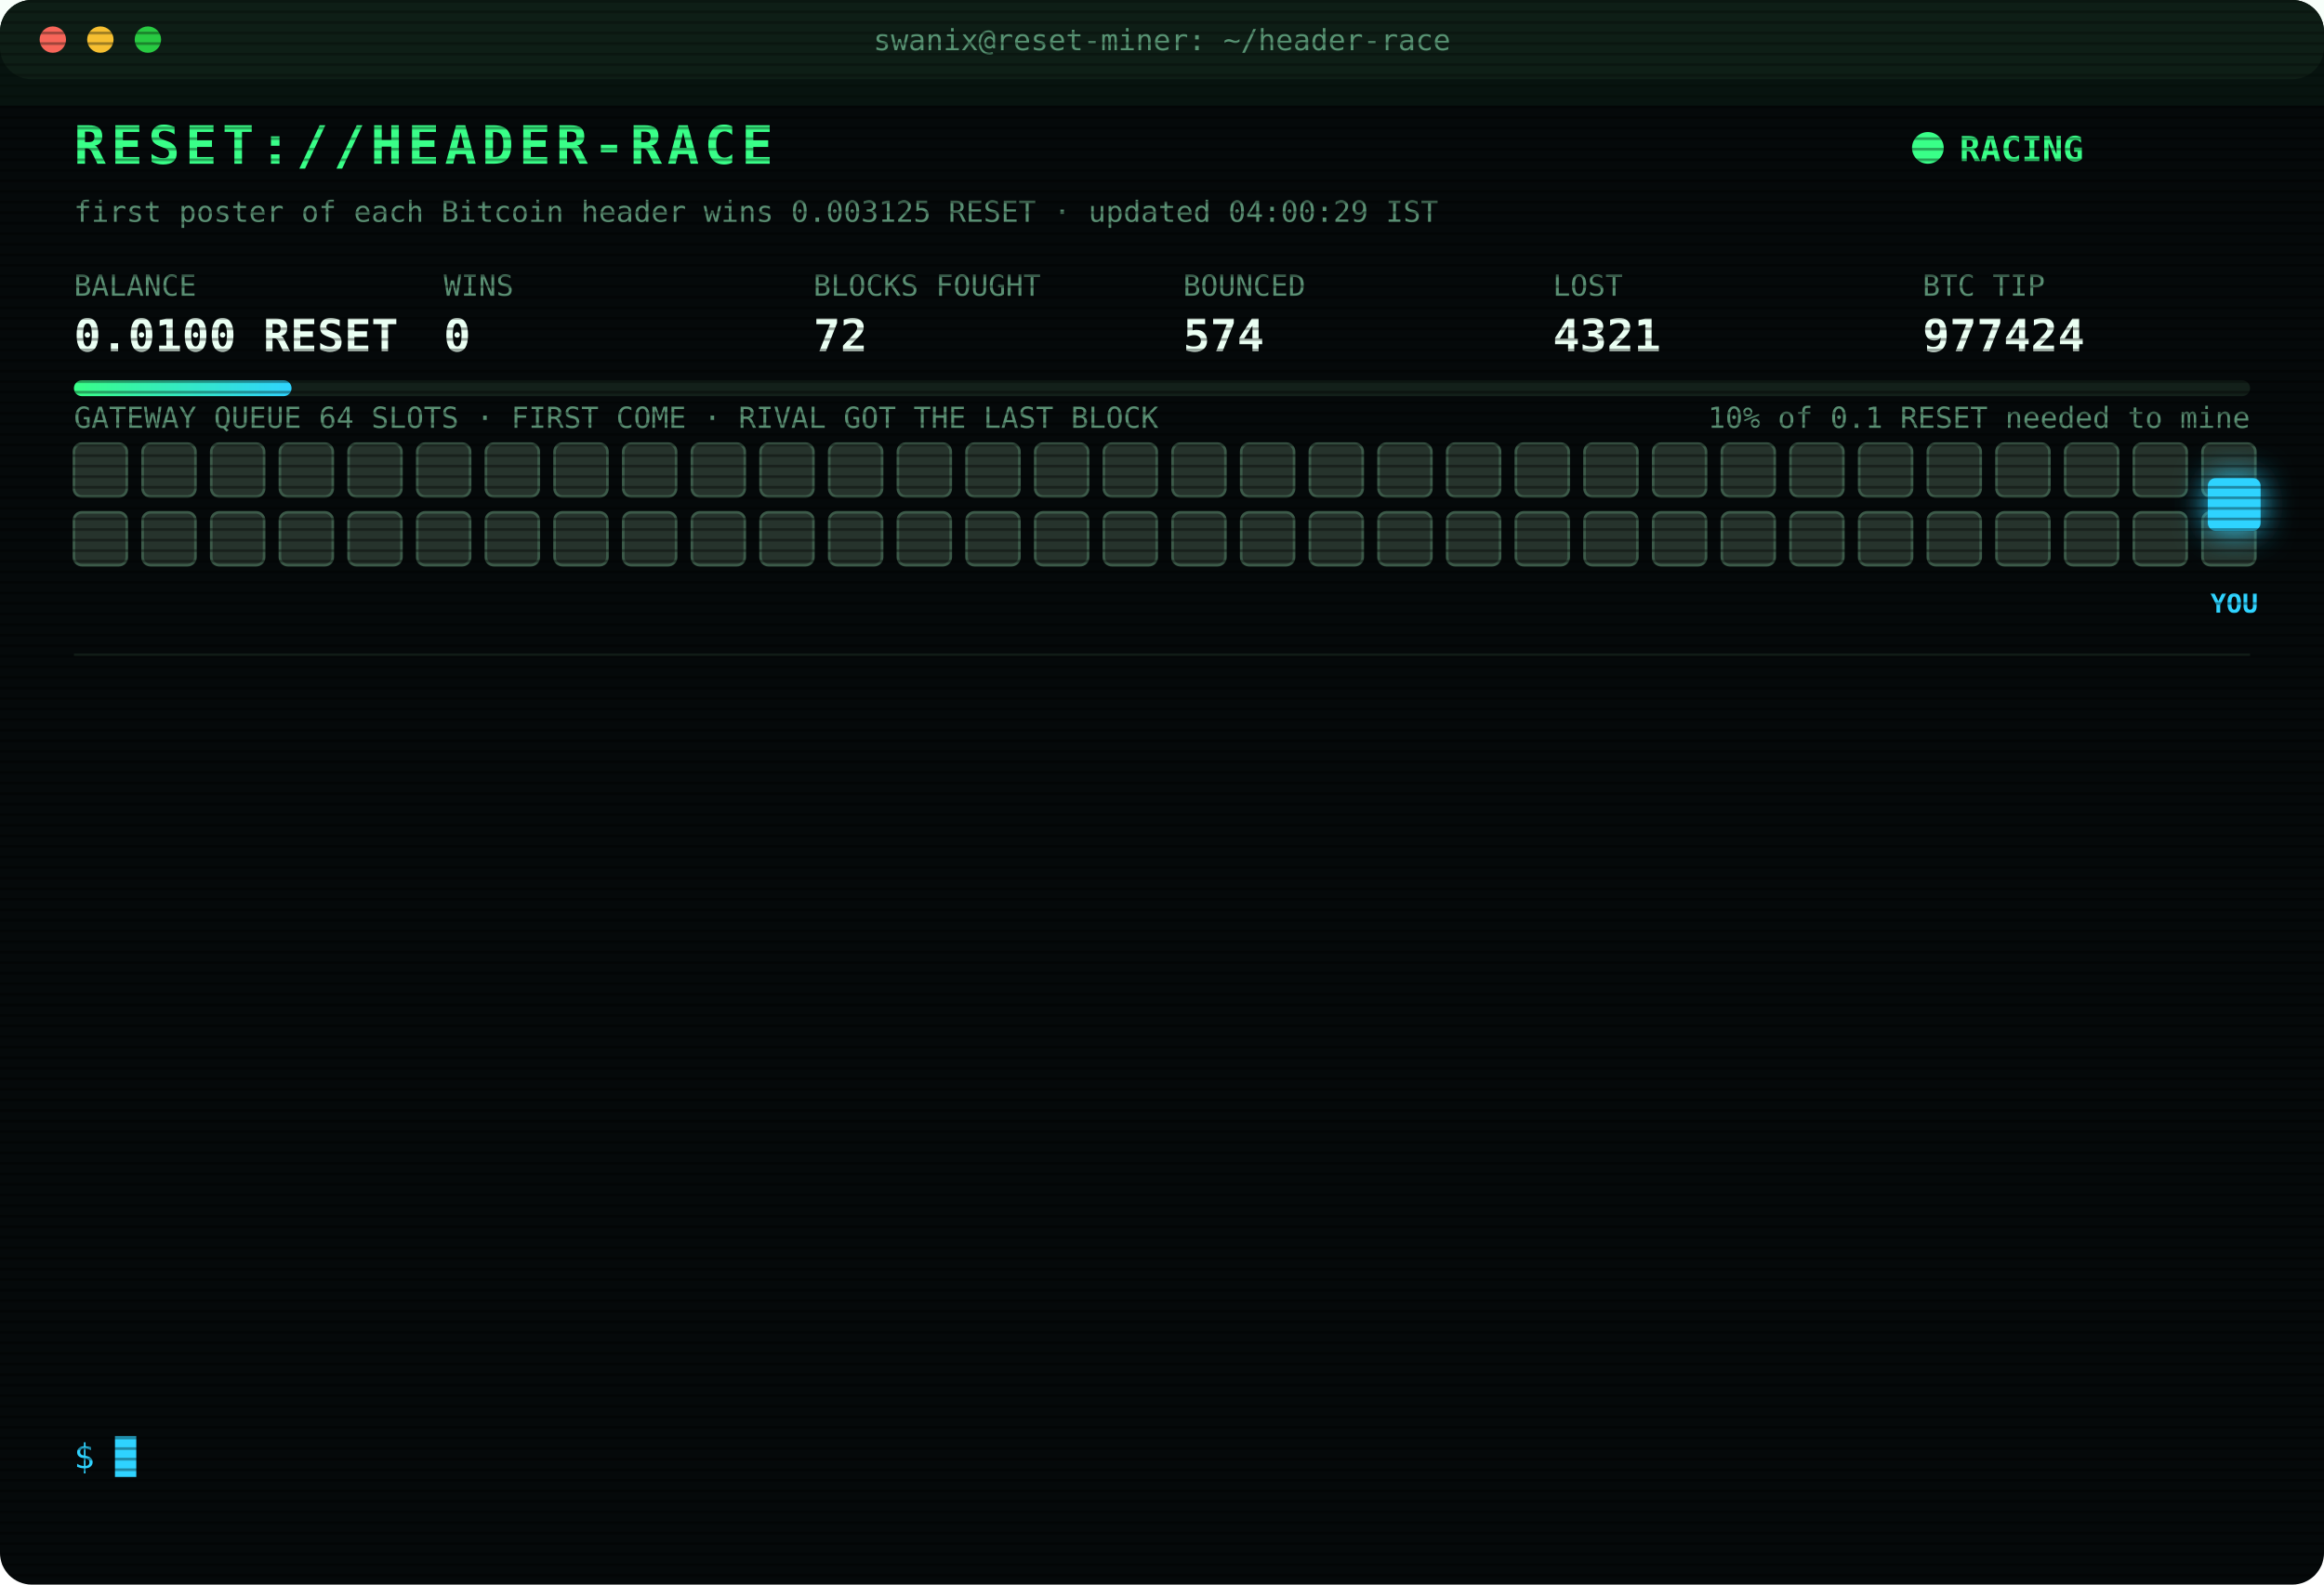
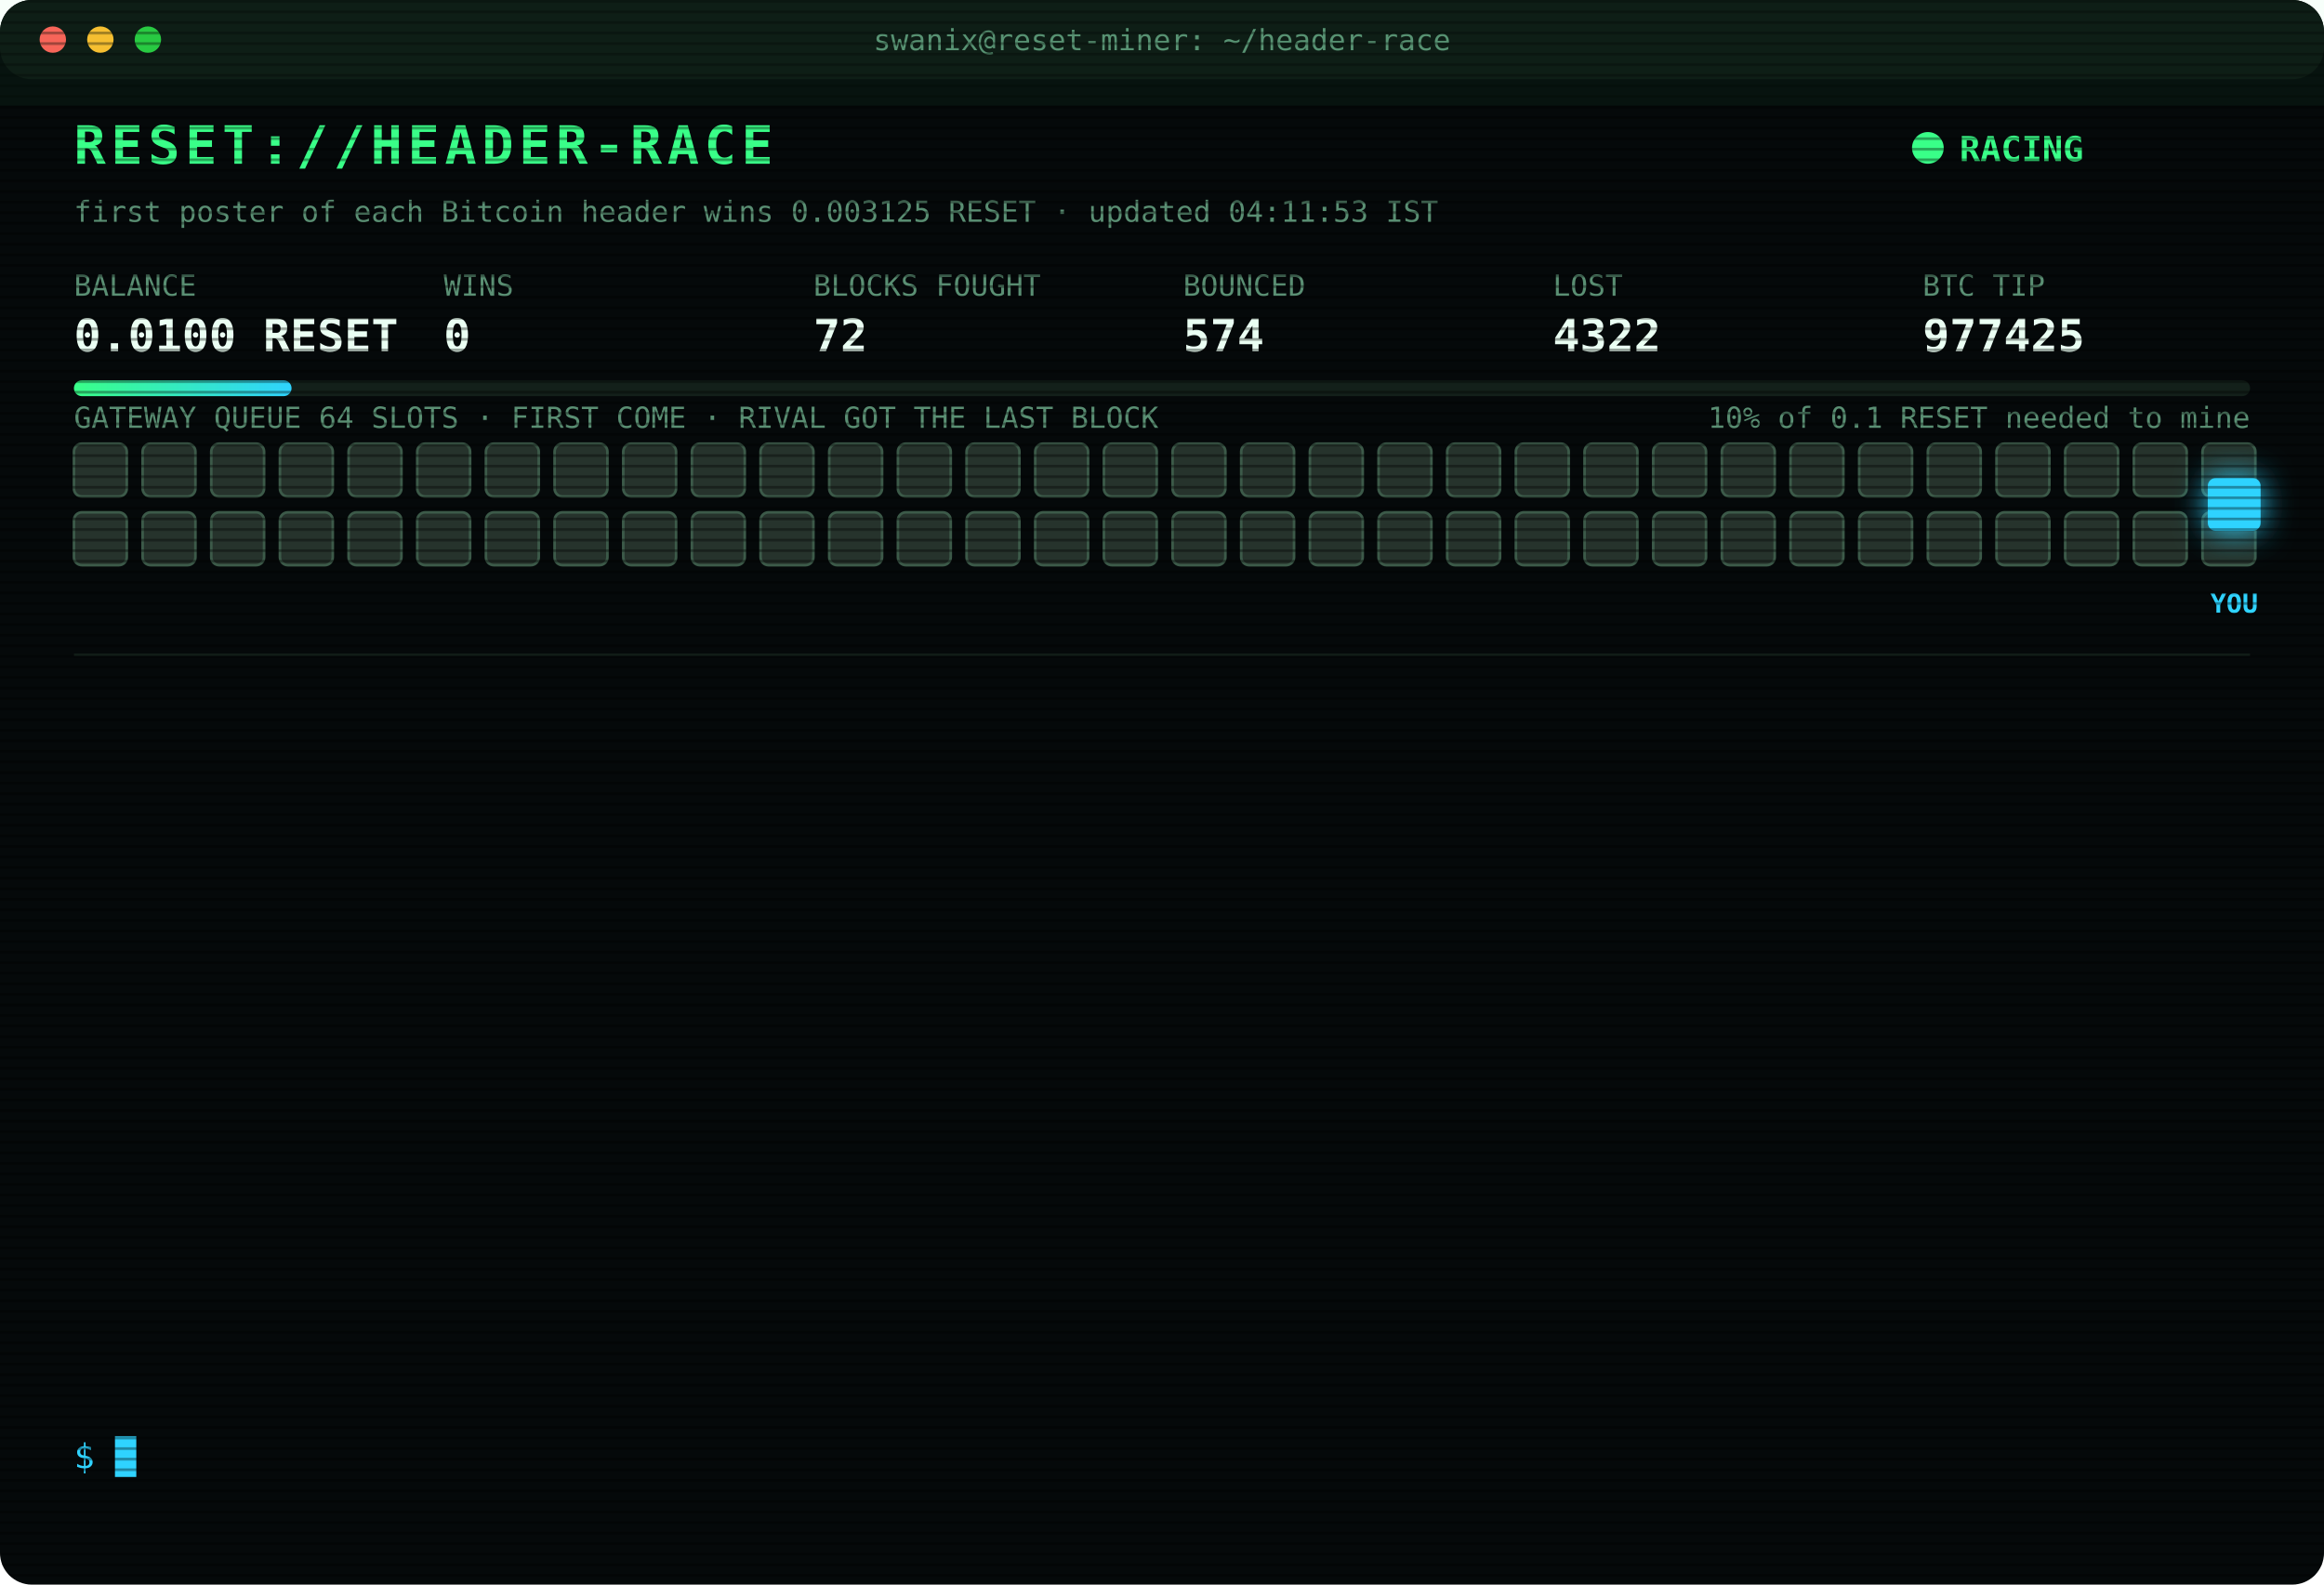
<svg xmlns="http://www.w3.org/2000/svg" width="880" height="600" viewBox="0 0 880 600" font-family="ui-monospace,SFMono-Regular,Menlo,Consolas,monospace">
  <style>
text{font-size:13px;fill:#7CFFB2}
.title{font-size:20px;font-weight:700;fill:#39FF88;letter-spacing:2px;animation:glitch 3s infinite steps(1)}
.sub{fill:#2fd3ff}.k{fill:#5a8f73;font-size:11px}.v{font-size:17px;font-weight:700;fill:#eafff3}
.ts{fill:#3f6b56}.boot{fill:#2fd3ff}.dim{fill:#5a8f73}.bad{fill:#ff4d6d}.warn{fill:#ffd23f}.mag{fill:#ff5cf0}.win{fill:#39FF88;font-weight:700}
.tag{font-size:10px;fill:#2fd3ff;font-weight:700}
.rival{fill:#26332c;stroke:#3c5a49;animation:jam 1.2s infinite alternate}
.idle{fill:#141c18;stroke:#22302a;animation:breathe 4s infinite}
.me{fill:#2fd3ff;filter:drop-shadow(0 0 6px #2fd3ff)}
.hover{animation:nudge 1.1s infinite ease-in-out}.bounce{animation:kick 1.4s infinite}
.ln{opacity:0;animation:in .4s forwards}
.cur{animation:blink 1s infinite steps(1)}
.scan{animation:scan 6s infinite linear}
.led{animation:blink 1.4s infinite}
@keyframes in{from{opacity:0;transform:translateX(-6px)}to{opacity:1;transform:none}}
@keyframes blink{50%{opacity:0}}
@keyframes jam{to{fill:#33463b}}
@keyframes breathe{50%{opacity:.4}}
@keyframes nudge{50%{transform:translateX(-10px)}}
@keyframes kick{0%,100%{transform:none}30%{transform:translateX(-14px)}55%{transform:translateX(10px) translateY(-6px)}}
@keyframes glitch{0%,92%{transform:none}93%{transform:translateX(2px);fill:#ff4d6d}95%{transform:translateX(-2px);fill:#2fd3ff}97%{transform:none}}
@keyframes scan{from{transform:translateY(-40px)}to{transform:translateY(600px)}}
</style>
  <defs>
    <pattern id="sl" width="4" height="4" patternUnits="userSpaceOnUse">
      <rect width="4" height="1" fill="#000" opacity=".35" />
    </pattern>
    <linearGradient id="bar">
      <stop offset="0" stop-color="#39FF88" />
      <stop offset="1" stop-color="#2fd3ff" />
    </linearGradient>
  </defs>
  <rect width="880" height="600" rx="12" fill="#05090a" />
  <rect width="880" height="30" rx="12" fill="#0d1512" />
  <circle cx="20" cy="15" r="5" fill="#ff5f57" />
  <circle cx="38" cy="15" r="5" fill="#febc2e" />
  <circle cx="56" cy="15" r="5" fill="#28c840" />
  <text x="440" y="19" text-anchor="middle" class="k">swanix@reset-miner: ~/header-race</text>
  <text x="28" y="62" class="title">RESET://HEADER-RACE</text>
  <circle class="led" cx="730" cy="56" r="6" fill="#39FF88" />
  <text x="742" y="61" class="win">RACING</text>
-   <text x="28" y="84" class="k">first poster of each Bitcoin header wins 0.003125 RESET · updated 04:00:29 IST</text>
+   <text x="28" y="84" class="k">first poster of each Bitcoin header wins 0.003125 RESET · updated 04:11:53 IST</text>
  <text x="28" y="112" class="k">BALANCE</text>
  <text x="28" y="133" class="v">0.0100 RESET</text>
  <text x="168" y="112" class="k">WINS</text>
  <text x="168" y="133" class="v">0</text>
  <text x="308" y="112" class="k">BLOCKS FOUGHT</text>
  <text x="308" y="133" class="v">72</text>
  <text x="448" y="112" class="k">BOUNCED</text>
  <text x="448" y="133" class="v">574</text>
  <text x="588" y="112" class="k">LOST</text>
-   <text x="588" y="133" class="v">4321</text>
+   <text x="588" y="133" class="v">4322</text>
  <text x="728" y="112" class="k">BTC TIP</text>
-   <text x="728" y="133" class="v">977424</text>
+   <text x="728" y="133" class="v">977425</text>
  <rect x="28" y="144" width="824" height="6" rx="3" fill="#13201a" />
  <rect x="28" y="144" width="82.4" height="6" rx="3" fill="url(#bar)" />
  <text x="852" y="162" text-anchor="end" class="k">10% of 0.1 RESET needed to mine</text>
  <text x="28" y="162" class="k">GATEWAY QUEUE 64 SLOTS · FIRST COME · RIVAL GOT THE LAST BLOCK</text>
  <rect class="rival" x="28" y="168" width="20" height="20" rx="3" style="animation-delay:0.00s" />
  <rect class="rival" x="54" y="168" width="20" height="20" rx="3" style="animation-delay:0.05s" />
  <rect class="rival" x="80" y="168" width="20" height="20" rx="3" style="animation-delay:0.10s" />
  <rect class="rival" x="106" y="168" width="20" height="20" rx="3" style="animation-delay:0.15s" />
  <rect class="rival" x="132" y="168" width="20" height="20" rx="3" style="animation-delay:0.20s" />
  <rect class="rival" x="158" y="168" width="20" height="20" rx="3" style="animation-delay:0.25s" />
  <rect class="rival" x="184" y="168" width="20" height="20" rx="3" style="animation-delay:0.30s" />
  <rect class="rival" x="210" y="168" width="20" height="20" rx="3" style="animation-delay:0.35s" />
  <rect class="rival" x="236" y="168" width="20" height="20" rx="3" style="animation-delay:0.40s" />
  <rect class="rival" x="262" y="168" width="20" height="20" rx="3" style="animation-delay:0.45s" />
  <rect class="rival" x="288" y="168" width="20" height="20" rx="3" style="animation-delay:0.50s" />
  <rect class="rival" x="314" y="168" width="20" height="20" rx="3" style="animation-delay:0.55s" />
  <rect class="rival" x="340" y="168" width="20" height="20" rx="3" style="animation-delay:0.60s" />
  <rect class="rival" x="366" y="168" width="20" height="20" rx="3" style="animation-delay:0.65s" />
  <rect class="rival" x="392" y="168" width="20" height="20" rx="3" style="animation-delay:0.70s" />
  <rect class="rival" x="418" y="168" width="20" height="20" rx="3" style="animation-delay:0.75s" />
  <rect class="rival" x="444" y="168" width="20" height="20" rx="3" style="animation-delay:0.80s" />
  <rect class="rival" x="470" y="168" width="20" height="20" rx="3" style="animation-delay:0.85s" />
  <rect class="rival" x="496" y="168" width="20" height="20" rx="3" style="animation-delay:0.90s" />
  <rect class="rival" x="522" y="168" width="20" height="20" rx="3" style="animation-delay:0.95s" />
  <rect class="rival" x="548" y="168" width="20" height="20" rx="3" style="animation-delay:1.00s" />
  <rect class="rival" x="574" y="168" width="20" height="20" rx="3" style="animation-delay:1.05s" />
  <rect class="rival" x="600" y="168" width="20" height="20" rx="3" style="animation-delay:1.10s" />
  <rect class="rival" x="626" y="168" width="20" height="20" rx="3" style="animation-delay:1.15s" />
  <rect class="rival" x="652" y="168" width="20" height="20" rx="3" style="animation-delay:1.20s" />
  <rect class="rival" x="678" y="168" width="20" height="20" rx="3" style="animation-delay:1.25s" />
  <rect class="rival" x="704" y="168" width="20" height="20" rx="3" style="animation-delay:1.30s" />
  <rect class="rival" x="730" y="168" width="20" height="20" rx="3" style="animation-delay:1.35s" />
  <rect class="rival" x="756" y="168" width="20" height="20" rx="3" style="animation-delay:1.40s" />
  <rect class="rival" x="782" y="168" width="20" height="20" rx="3" style="animation-delay:1.45s" />
  <rect class="rival" x="808" y="168" width="20" height="20" rx="3" style="animation-delay:1.50s" />
  <rect class="rival" x="834" y="168" width="20" height="20" rx="3" style="animation-delay:1.55s" />
  <rect class="rival" x="28" y="194" width="20" height="20" rx="3" style="animation-delay:1.60s" />
  <rect class="rival" x="54" y="194" width="20" height="20" rx="3" style="animation-delay:1.65s" />
  <rect class="rival" x="80" y="194" width="20" height="20" rx="3" style="animation-delay:1.70s" />
  <rect class="rival" x="106" y="194" width="20" height="20" rx="3" style="animation-delay:1.75s" />
  <rect class="rival" x="132" y="194" width="20" height="20" rx="3" style="animation-delay:1.80s" />
  <rect class="rival" x="158" y="194" width="20" height="20" rx="3" style="animation-delay:1.85s" />
  <rect class="rival" x="184" y="194" width="20" height="20" rx="3" style="animation-delay:1.90s" />
  <rect class="rival" x="210" y="194" width="20" height="20" rx="3" style="animation-delay:1.95s" />
  <rect class="rival" x="236" y="194" width="20" height="20" rx="3" style="animation-delay:2.00s" />
  <rect class="rival" x="262" y="194" width="20" height="20" rx="3" style="animation-delay:2.05s" />
  <rect class="rival" x="288" y="194" width="20" height="20" rx="3" style="animation-delay:2.10s" />
  <rect class="rival" x="314" y="194" width="20" height="20" rx="3" style="animation-delay:2.15s" />
  <rect class="rival" x="340" y="194" width="20" height="20" rx="3" style="animation-delay:2.20s" />
  <rect class="rival" x="366" y="194" width="20" height="20" rx="3" style="animation-delay:2.25s" />
  <rect class="rival" x="392" y="194" width="20" height="20" rx="3" style="animation-delay:2.30s" />
  <rect class="rival" x="418" y="194" width="20" height="20" rx="3" style="animation-delay:2.35s" />
  <rect class="rival" x="444" y="194" width="20" height="20" rx="3" style="animation-delay:2.40s" />
  <rect class="rival" x="470" y="194" width="20" height="20" rx="3" style="animation-delay:2.45s" />
  <rect class="rival" x="496" y="194" width="20" height="20" rx="3" style="animation-delay:2.50s" />
  <rect class="rival" x="522" y="194" width="20" height="20" rx="3" style="animation-delay:2.55s" />
  <rect class="rival" x="548" y="194" width="20" height="20" rx="3" style="animation-delay:2.60s" />
  <rect class="rival" x="574" y="194" width="20" height="20" rx="3" style="animation-delay:2.65s" />
  <rect class="rival" x="600" y="194" width="20" height="20" rx="3" style="animation-delay:2.70s" />
  <rect class="rival" x="626" y="194" width="20" height="20" rx="3" style="animation-delay:2.75s" />
  <rect class="rival" x="652" y="194" width="20" height="20" rx="3" style="animation-delay:2.80s" />
  <rect class="rival" x="678" y="194" width="20" height="20" rx="3" style="animation-delay:2.85s" />
  <rect class="rival" x="704" y="194" width="20" height="20" rx="3" style="animation-delay:2.90s" />
  <rect class="rival" x="730" y="194" width="20" height="20" rx="3" style="animation-delay:2.95s" />
  <rect class="rival" x="756" y="194" width="20" height="20" rx="3" style="animation-delay:3.00s" />
  <rect class="rival" x="782" y="194" width="20" height="20" rx="3" style="animation-delay:3.05s" />
  <rect class="rival" x="808" y="194" width="20" height="20" rx="3" style="animation-delay:3.10s" />
  <rect class="rival" x="834" y="194" width="20" height="20" rx="3" style="animation-delay:3.15s" />
  <g class="hover">
    <rect class="me" x="836" y="181" width="20" height="20" rx="3" />
    <text class="tag" x="846" y="232" text-anchor="middle">YOU</text>
  </g>
  <line x1="28" x2="852" y1="248" y2="248" stroke="#13201a" />
  <g class="ln" style="animation-delay:0.40s">
-     <text x="28" y="270" class="ts">02:00:29</text>
-     <text x="104" y="270" class="boot">[BOOT] racer v3 online · 3 feeds · stint 340m</text>
+     <text x="28" y="270" class="ts">02:28:54</text>
+     <text x="104" y="270" class="bad">[LOST] #977412 taken by a rival miner</text>
  </g>
  <g class="ln" style="animation-delay:0.65s">
-     <text x="28" y="292" class="ts">02:28:54</text>
-     <text x="104" y="292" class="bad">[LOST] #977412 taken by a rival miner</text>
+     <text x="28" y="292" class="ts">02:29:08</text>
+     <text x="104" y="292" class="bad">[LOST] #977413 taken by a rival miner</text>
  </g>
  <g class="ln" style="animation-delay:0.90s">
-     <text x="28" y="314" class="ts">02:29:08</text>
-     <text x="104" y="314" class="bad">[LOST] #977413 taken by a rival miner</text>
+     <text x="28" y="314" class="ts">02:38:47</text>
+     <text x="104" y="314" class="bad">[LOST] #977414 taken by a rival miner</text>
  </g>
  <g class="ln" style="animation-delay:1.15s">
-     <text x="28" y="336" class="ts">02:38:47</text>
-     <text x="104" y="336" class="bad">[LOST] #977414 taken by a rival miner</text>
+     <text x="28" y="336" class="ts">02:43:11</text>
+     <text x="104" y="336" class="bad">[LOST] #977415 taken by a rival miner</text>
  </g>
  <g class="ln" style="animation-delay:1.40s">
-     <text x="28" y="358" class="ts">02:43:11</text>
-     <text x="104" y="358" class="bad">[LOST] #977415 taken by a rival miner</text>
+     <text x="28" y="358" class="ts">02:50:50</text>
+     <text x="104" y="358" class="bad">[LOST] #977416 taken by a rival miner</text>
  </g>
  <g class="ln" style="animation-delay:1.65s">
-     <text x="28" y="380" class="ts">02:50:50</text>
-     <text x="104" y="380" class="bad">[LOST] #977416 taken by a rival miner</text>
+     <text x="28" y="380" class="ts">02:56:04</text>
+     <text x="104" y="380" class="bad">[LOST] #977417 taken by a rival miner</text>
  </g>
  <g class="ln" style="animation-delay:1.90s">
-     <text x="28" y="402" class="ts">02:56:04</text>
-     <text x="104" y="402" class="bad">[LOST] #977417 taken by a rival miner</text>
+     <text x="28" y="402" class="ts">03:03:16</text>
+     <text x="104" y="402" class="bad">[LOST] #977418 taken by a rival miner</text>
  </g>
  <g class="ln" style="animation-delay:2.15s">
-     <text x="28" y="424" class="ts">03:03:16</text>
-     <text x="104" y="424" class="bad">[LOST] #977418 taken by a rival miner</text>
+     <text x="28" y="424" class="ts">03:11:52</text>
+     <text x="104" y="424" class="bad">[LOST] #977419 taken by a rival miner</text>
  </g>
  <g class="ln" style="animation-delay:2.40s">
-     <text x="28" y="446" class="ts">03:11:52</text>
-     <text x="104" y="446" class="bad">[LOST] #977419 taken by a rival miner</text>
+     <text x="28" y="446" class="ts">03:30:28</text>
+     <text x="104" y="446" class="bad">[LOST] #977421 taken by a rival miner</text>
  </g>
  <g class="ln" style="animation-delay:2.65s">
-     <text x="28" y="468" class="ts">03:30:28</text>
-     <text x="104" y="468" class="bad">[LOST] #977421 taken by a rival miner</text>
+     <text x="28" y="468" class="ts">03:42:24</text>
+     <text x="104" y="468" class="bad">[LOST] #977422 taken by a rival miner</text>
  </g>
  <g class="ln" style="animation-delay:2.90s">
-     <text x="28" y="490" class="ts">03:42:24</text>
-     <text x="104" y="490" class="bad">[LOST] #977422 taken by a rival miner</text>
+     <text x="28" y="490" class="ts">03:52:04</text>
+     <text x="104" y="490" class="bad">[LOST] #977423 taken by a rival miner</text>
  </g>
  <g class="ln" style="animation-delay:3.15s">
-     <text x="28" y="512" class="ts">03:52:04</text>
-     <text x="104" y="512" class="bad">[LOST] #977423 taken by a rival miner</text>
+     <text x="28" y="512" class="ts">03:59:58</text>
+     <text x="104" y="512" class="bad">[LOST] #977424 taken by a rival miner</text>
  </g>
  <g class="ln" style="animation-delay:3.40s">
-     <text x="28" y="534" class="ts">03:59:58</text>
-     <text x="104" y="534" class="bad">[LOST] #977424 taken by a rival miner</text>
+     <text x="28" y="534" class="ts">04:11:53</text>
+     <text x="104" y="534" class="bad">[LOST] #977425 taken by a rival miner</text>
  </g>
  <text x="28" y="556" class="sub">$ <tspan class="cur">█</tspan>
  </text>
  <rect width="880" height="600" rx="12" fill="url(#sl)" pointer-events="none" />
  <rect class="scan" width="880" height="40" fill="#39FF88" opacity=".04" />
</svg>
